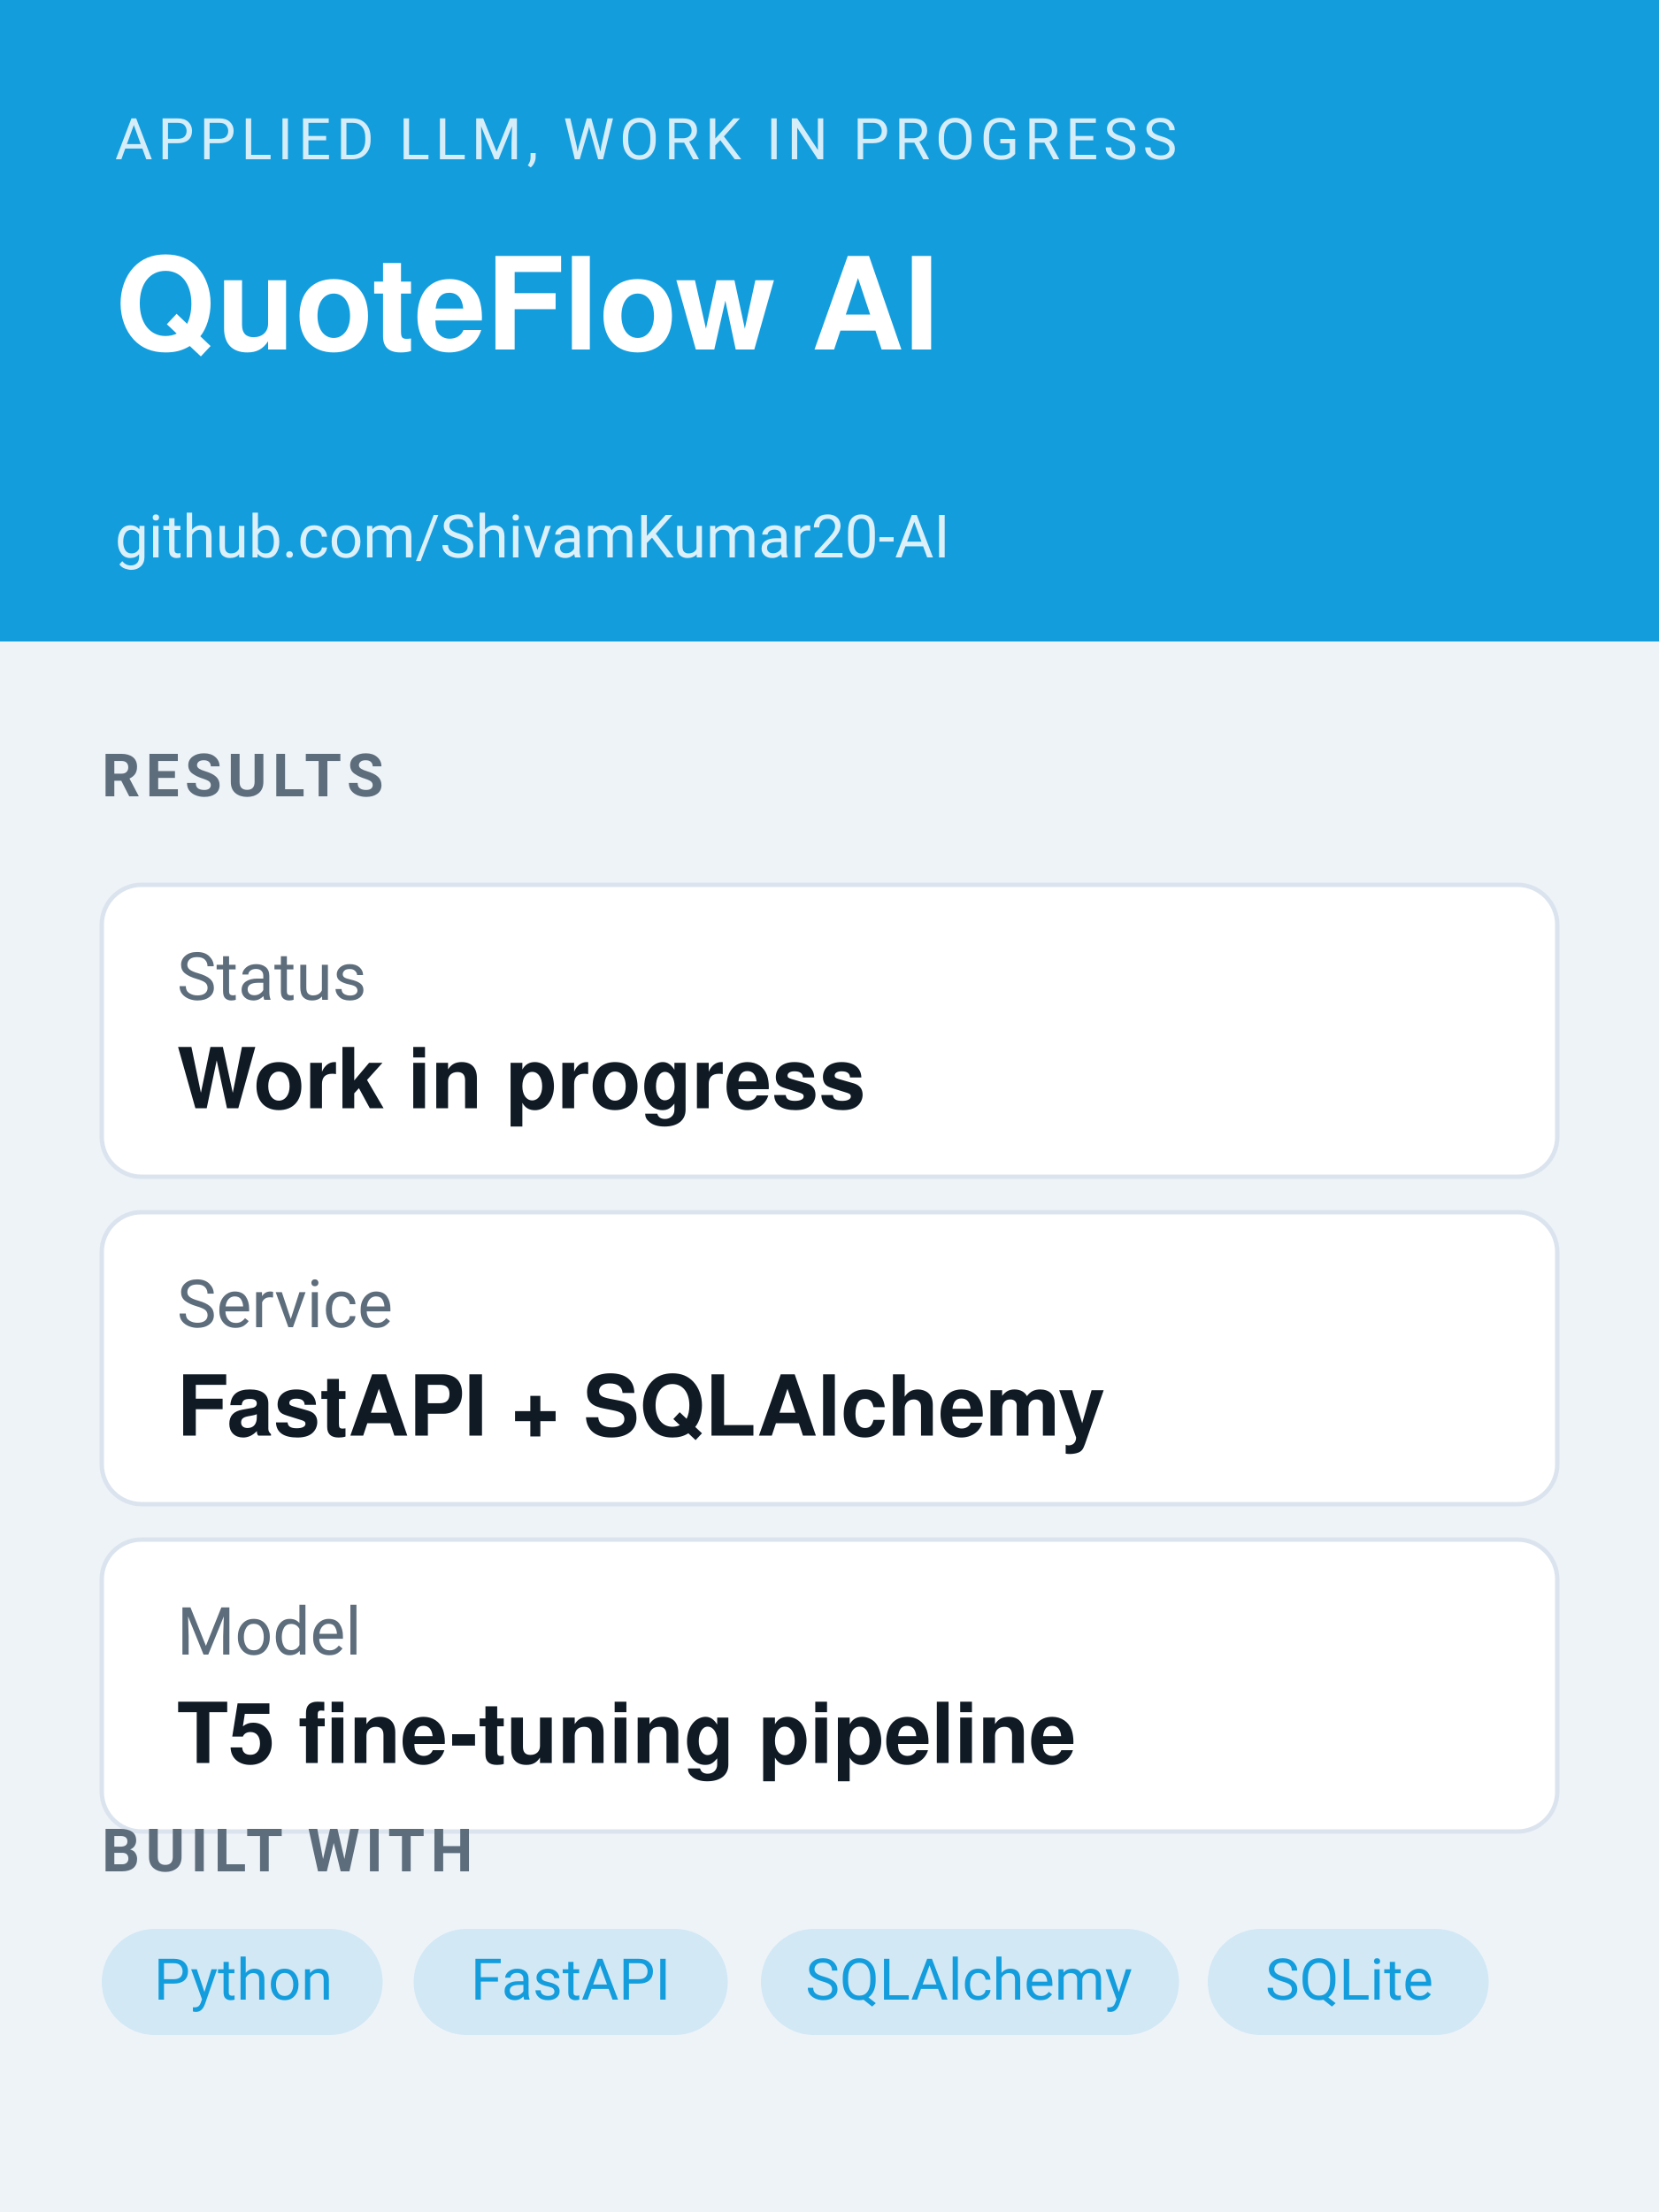
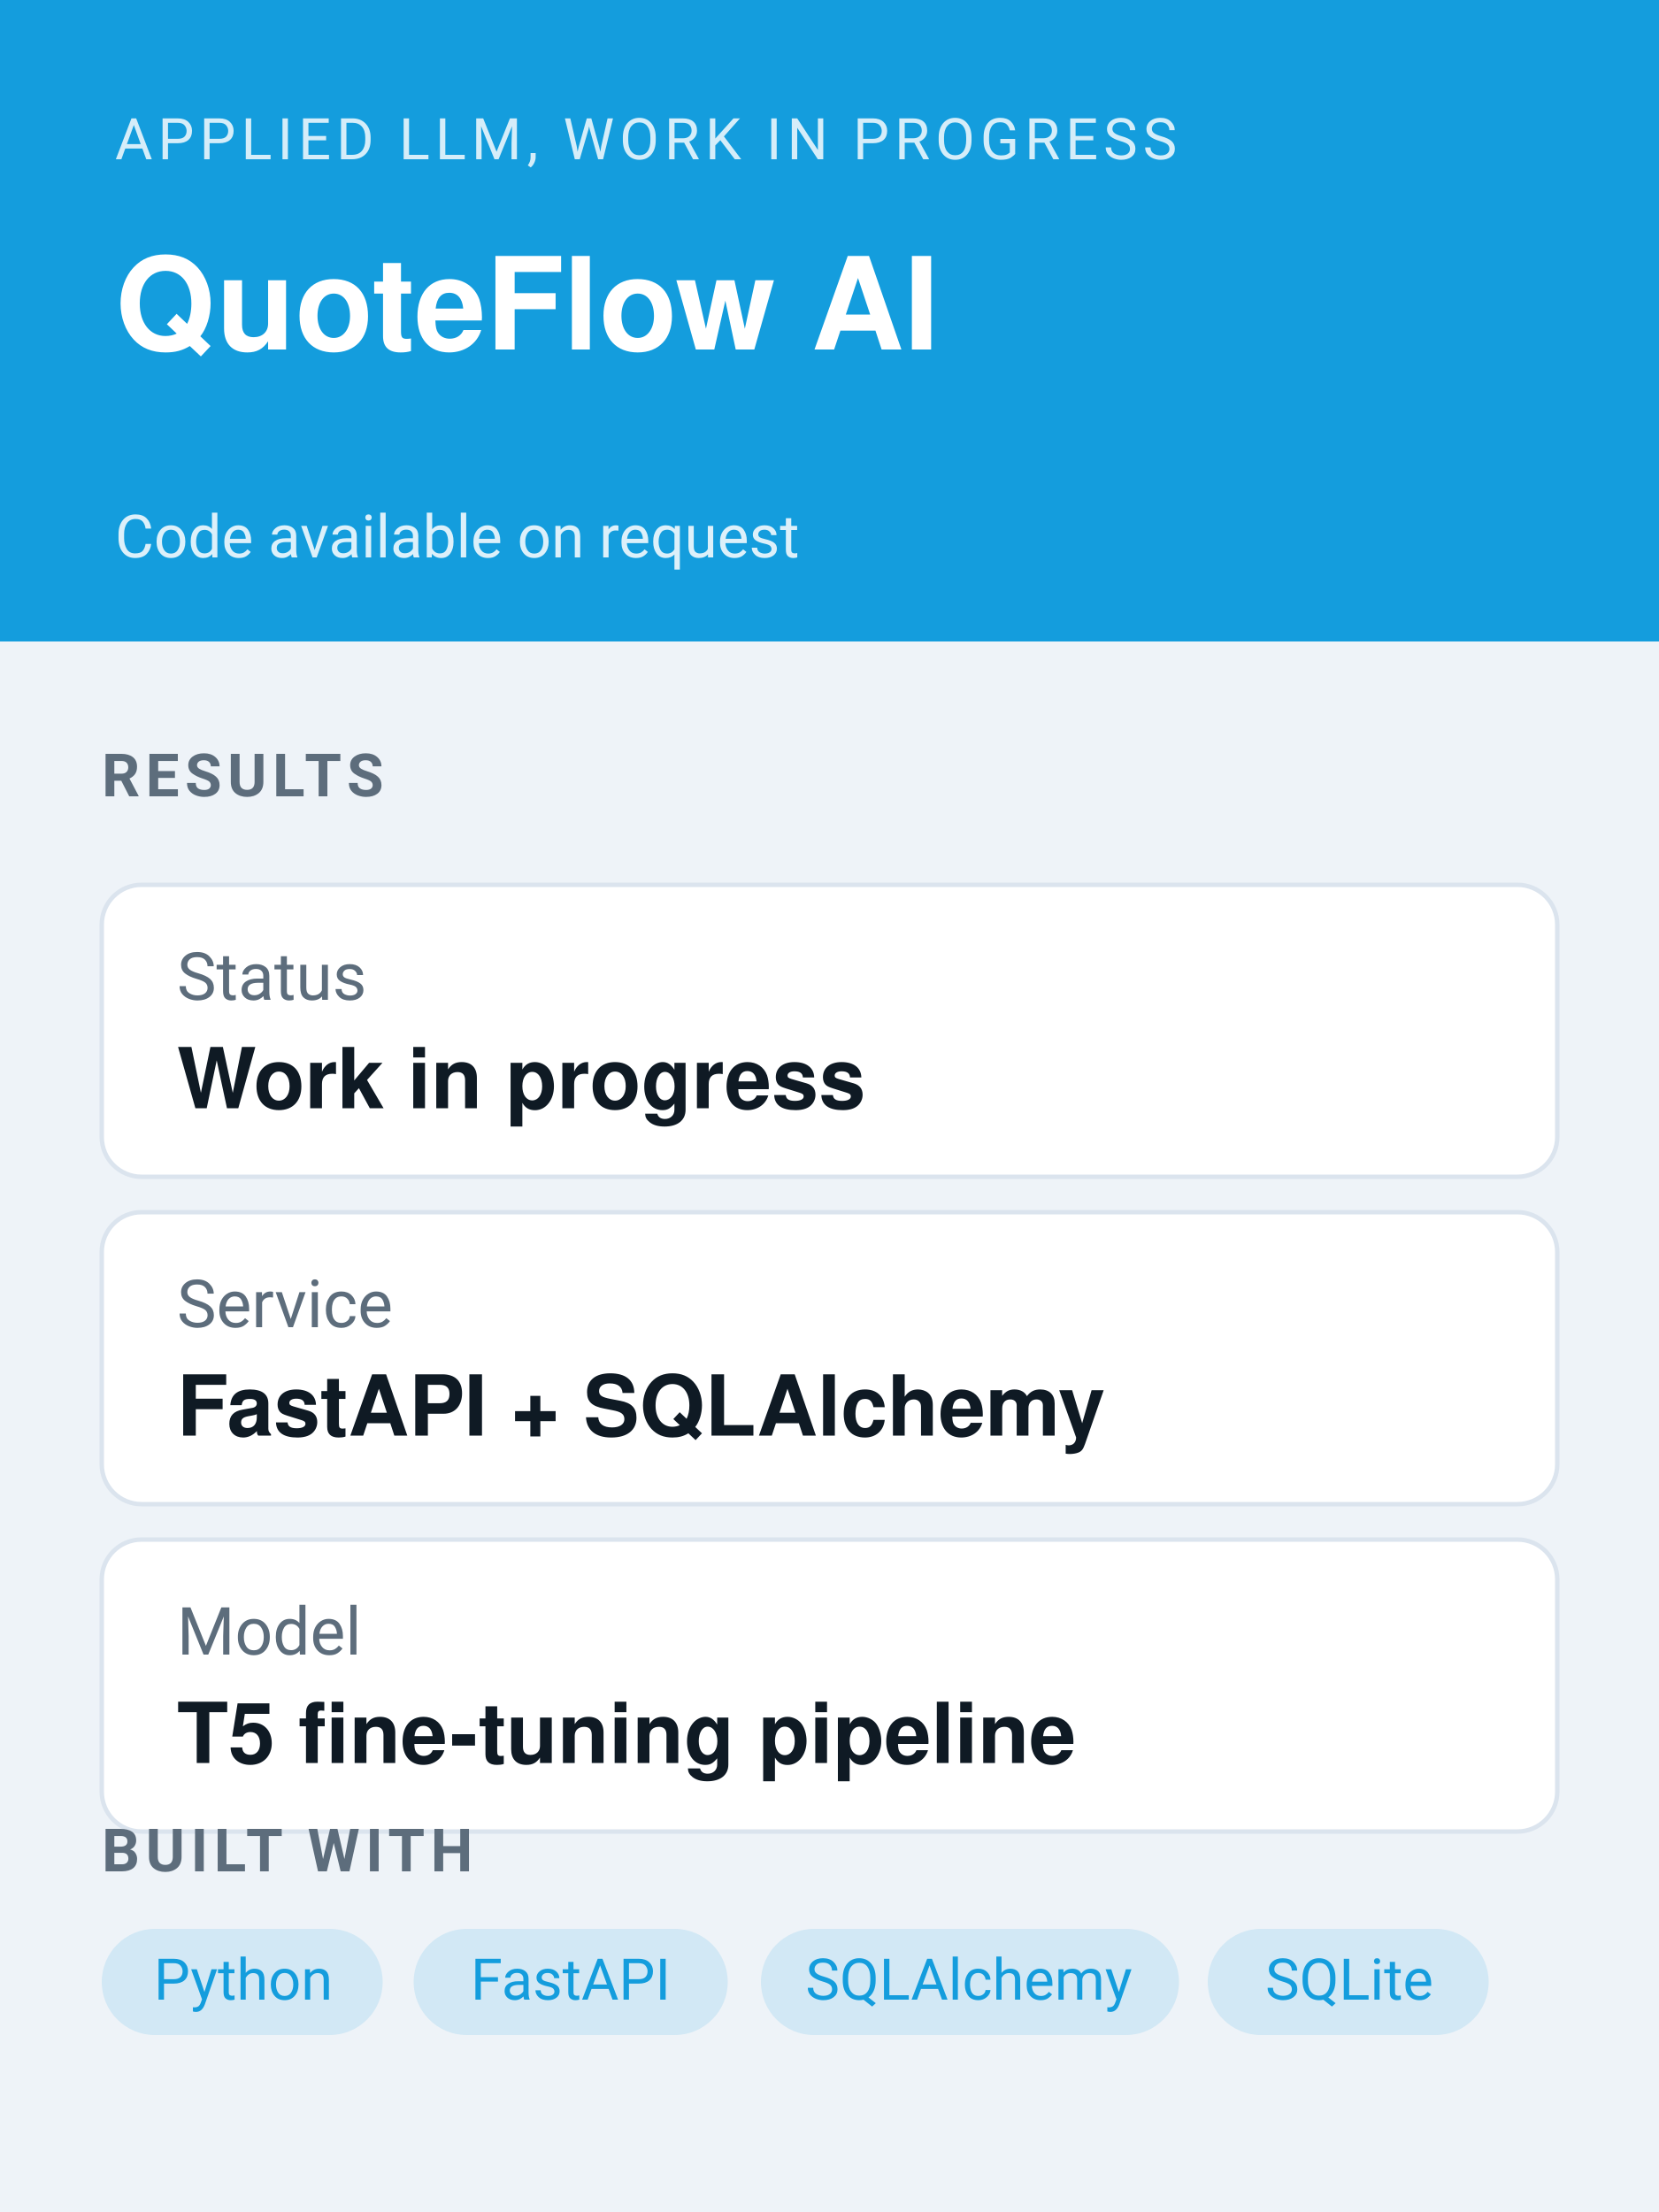
<svg xmlns="http://www.w3.org/2000/svg" viewBox="0 0 750 1000" width="750" height="1000" role="img" aria-label="QuoteFlow AI project card">
  <rect width="750" height="1000" fill="#eef3f8" />
  <rect width="750" height="290" fill="#149ddd" />
  <text x="52" y="72" font-size="26" fill="#ffffff" opacity="0.82" letter-spacing="2.4" font-family="Roboto, Helvetica, Arial, sans-serif">APPLIED LLM, WORK IN PROGRESS</text>
  <text x="52" y="158" font-size="58" font-weight="700" fill="#ffffff" font-family="Raleway, Helvetica, Arial, sans-serif">QuoteFlow AI</text>
-   <text x="52" y="252" font-size="27" fill="#ffffff" opacity="0.85" font-family="Roboto, Helvetica, Arial, sans-serif">github.com/ShivamKumar20-AI</text>
+   <text x="52" y="252" font-size="27" fill="#ffffff" opacity="0.85" font-family="Roboto, Helvetica, Arial, sans-serif">Code available on request</text>
  <text x="46" y="360" font-size="27" font-weight="700" fill="#5d6d7c" letter-spacing="2.6" font-family="Roboto, Helvetica, Arial, sans-serif">RESULTS</text>
  <rect x="46" y="400" width="658" height="132" rx="18" fill="#ffffff" stroke="#dbe4ee" stroke-width="2" />
  <text x="80" y="452" font-size="30" fill="#5d6d7c" font-family="Roboto, Helvetica, Arial, sans-serif">Status</text>
  <text x="80" y="501" font-size="38" font-weight="700" fill="#0f1a24" font-family="Raleway, Helvetica, Arial, sans-serif">Work in progress</text>
  <rect x="46" y="548" width="658" height="132" rx="18" fill="#ffffff" stroke="#dbe4ee" stroke-width="2" />
  <text x="80" y="600" font-size="30" fill="#5d6d7c" font-family="Roboto, Helvetica, Arial, sans-serif">Service</text>
  <text x="80" y="649" font-size="38" font-weight="700" fill="#0f1a24" font-family="Raleway, Helvetica, Arial, sans-serif">FastAPI + SQLAlchemy</text>
  <rect x="46" y="696" width="658" height="132" rx="18" fill="#ffffff" stroke="#dbe4ee" stroke-width="2" />
  <text x="80" y="748" font-size="30" fill="#5d6d7c" font-family="Roboto, Helvetica, Arial, sans-serif">Model</text>
  <text x="80" y="797" font-size="38" font-weight="700" fill="#0f1a24" font-family="Raleway, Helvetica, Arial, sans-serif">T5 fine-tuning pipeline</text>
  <text x="46" y="846" font-size="27" font-weight="700" fill="#5d6d7c" letter-spacing="2.6" font-family="Roboto, Helvetica, Arial, sans-serif">BUILT WITH</text>
  <rect x="46" y="872" width="127" height="48" rx="24" fill="#149ddd" opacity="0.13" />
  <text x="110" y="904" font-size="26" fill="#149ddd" text-anchor="middle" font-family="Roboto, Helvetica, Arial, sans-serif">Python</text>
  <rect x="187" y="872" width="142" height="48" rx="24" fill="#149ddd" opacity="0.13" />
  <text x="258" y="904" font-size="26" fill="#149ddd" text-anchor="middle" font-family="Roboto, Helvetica, Arial, sans-serif">FastAPI</text>
  <rect x="344" y="872" width="189" height="48" rx="24" fill="#149ddd" opacity="0.13" />
  <text x="438" y="904" font-size="26" fill="#149ddd" text-anchor="middle" font-family="Roboto, Helvetica, Arial, sans-serif">SQLAlchemy</text>
  <rect x="546" y="872" width="127" height="48" rx="24" fill="#149ddd" opacity="0.13" />
  <text x="610" y="904" font-size="26" fill="#149ddd" text-anchor="middle" font-family="Roboto, Helvetica, Arial, sans-serif">SQLite</text>
</svg>
